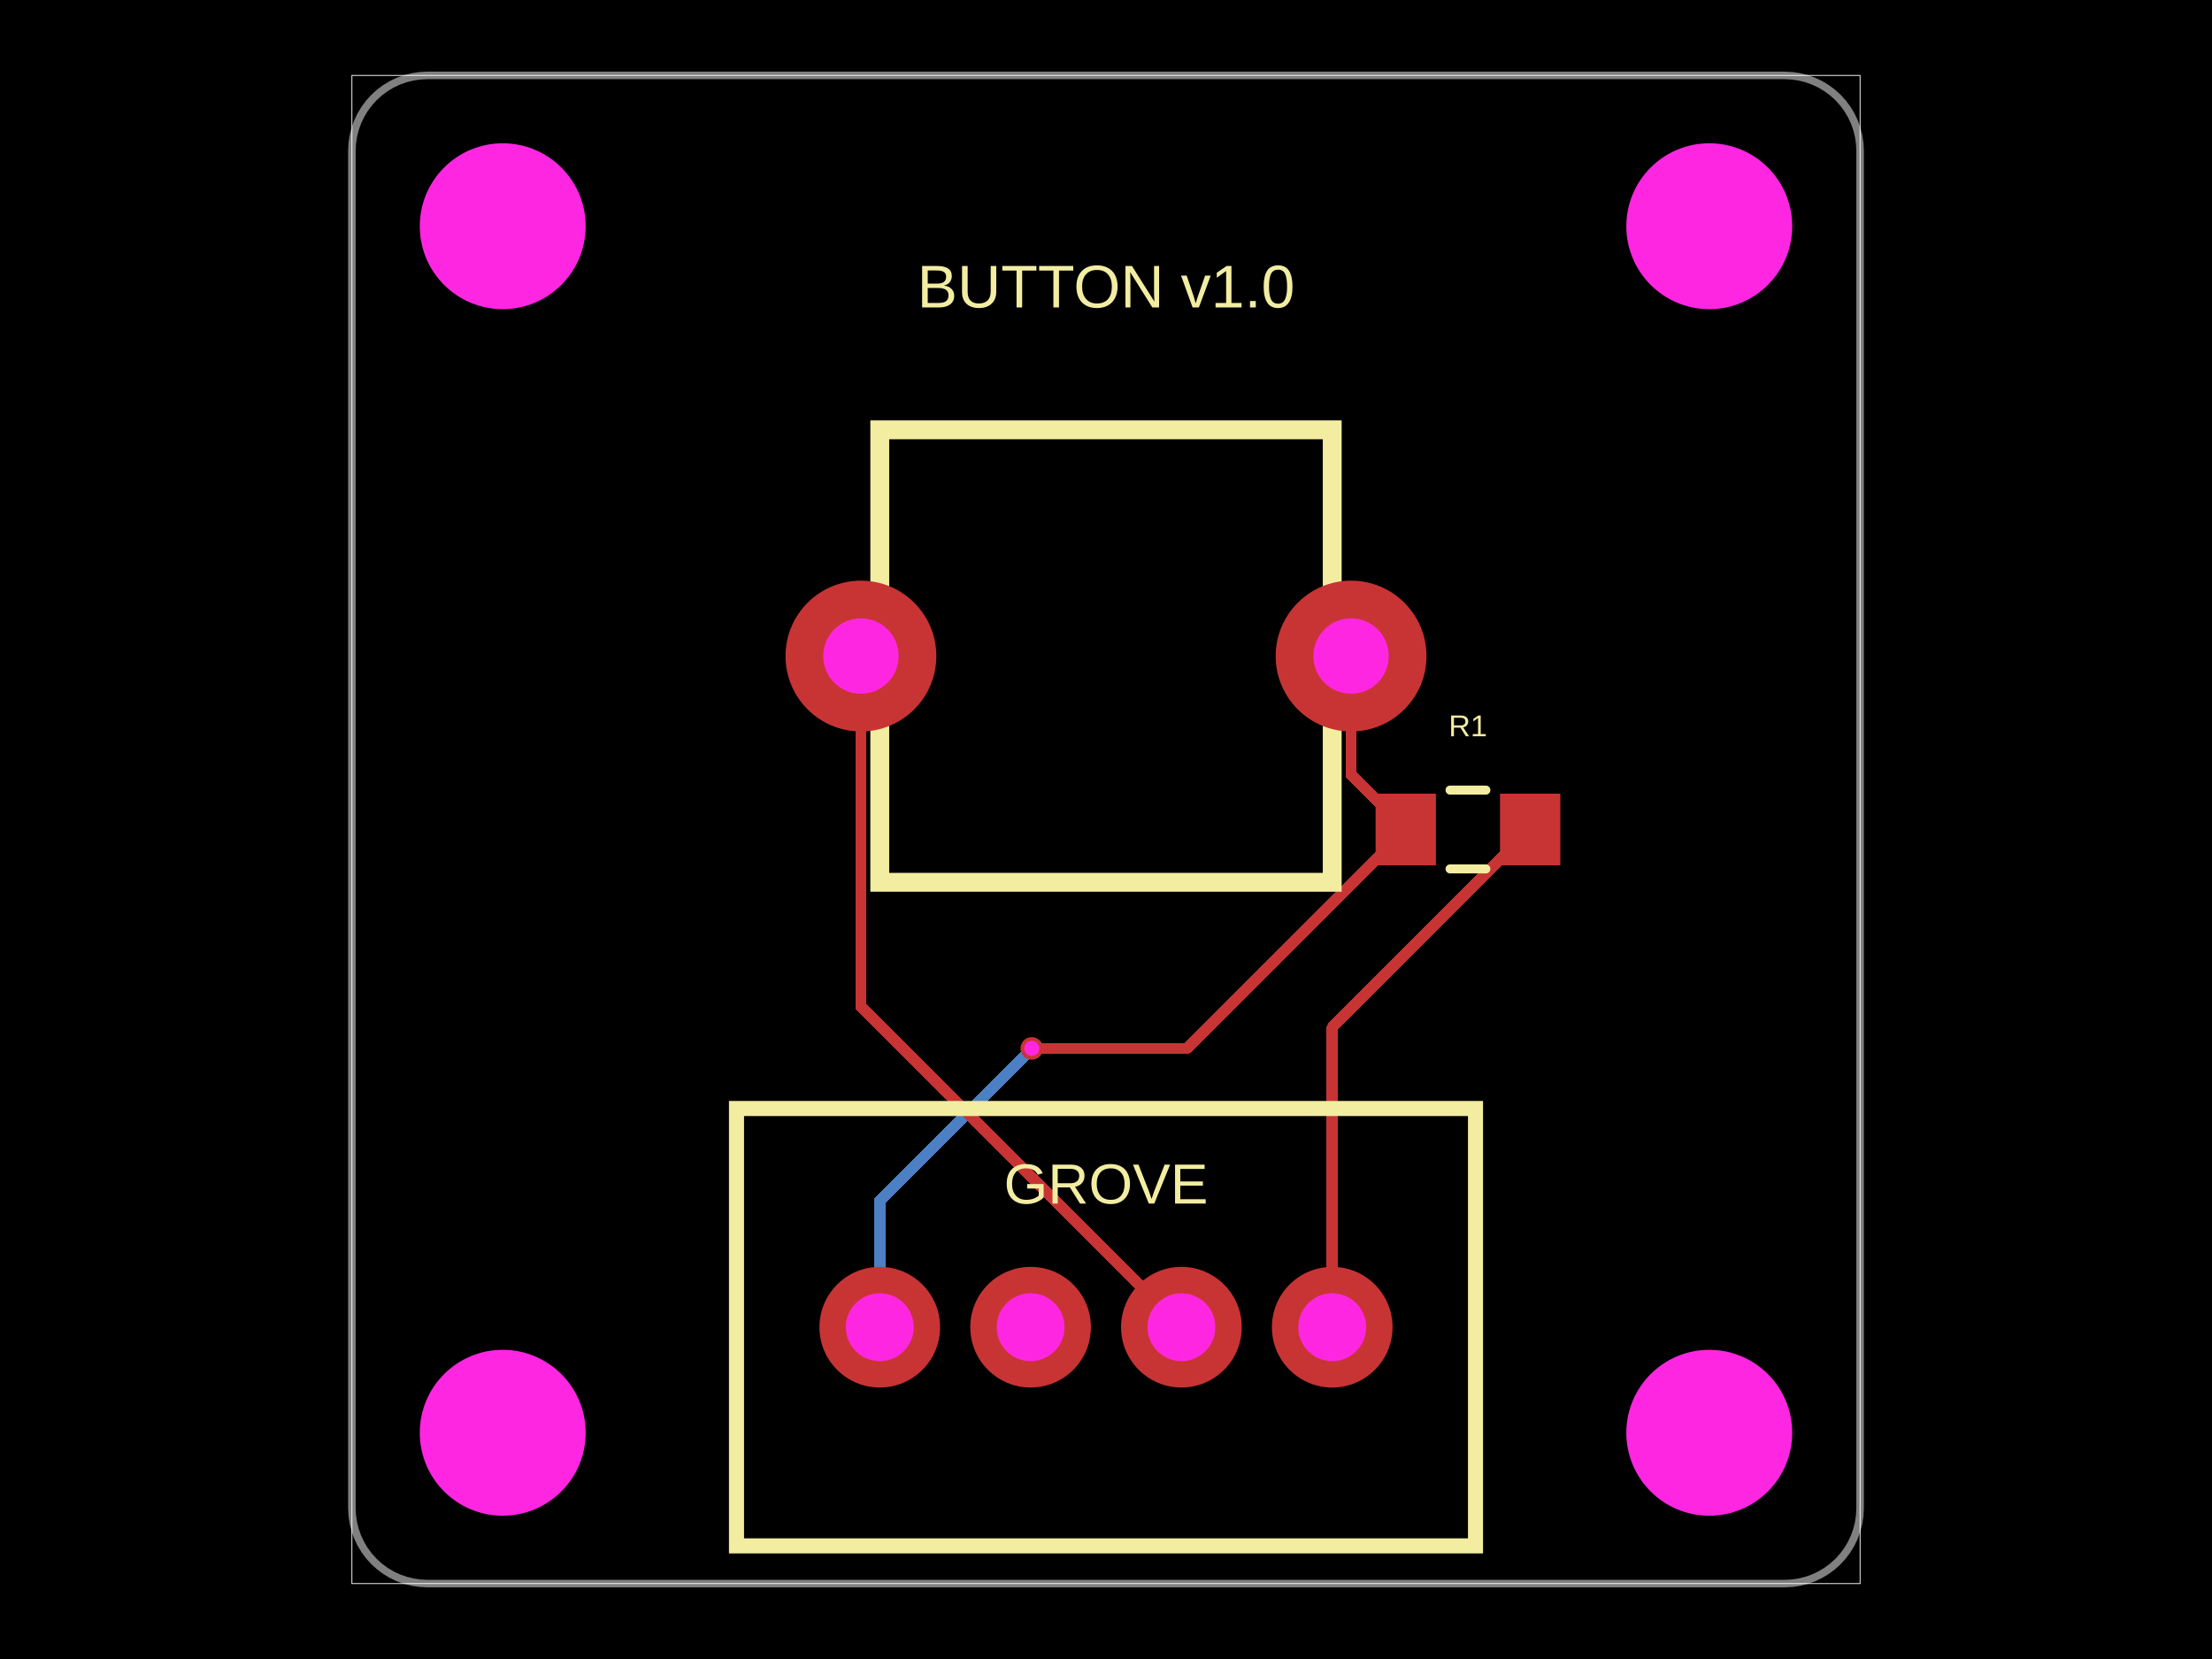
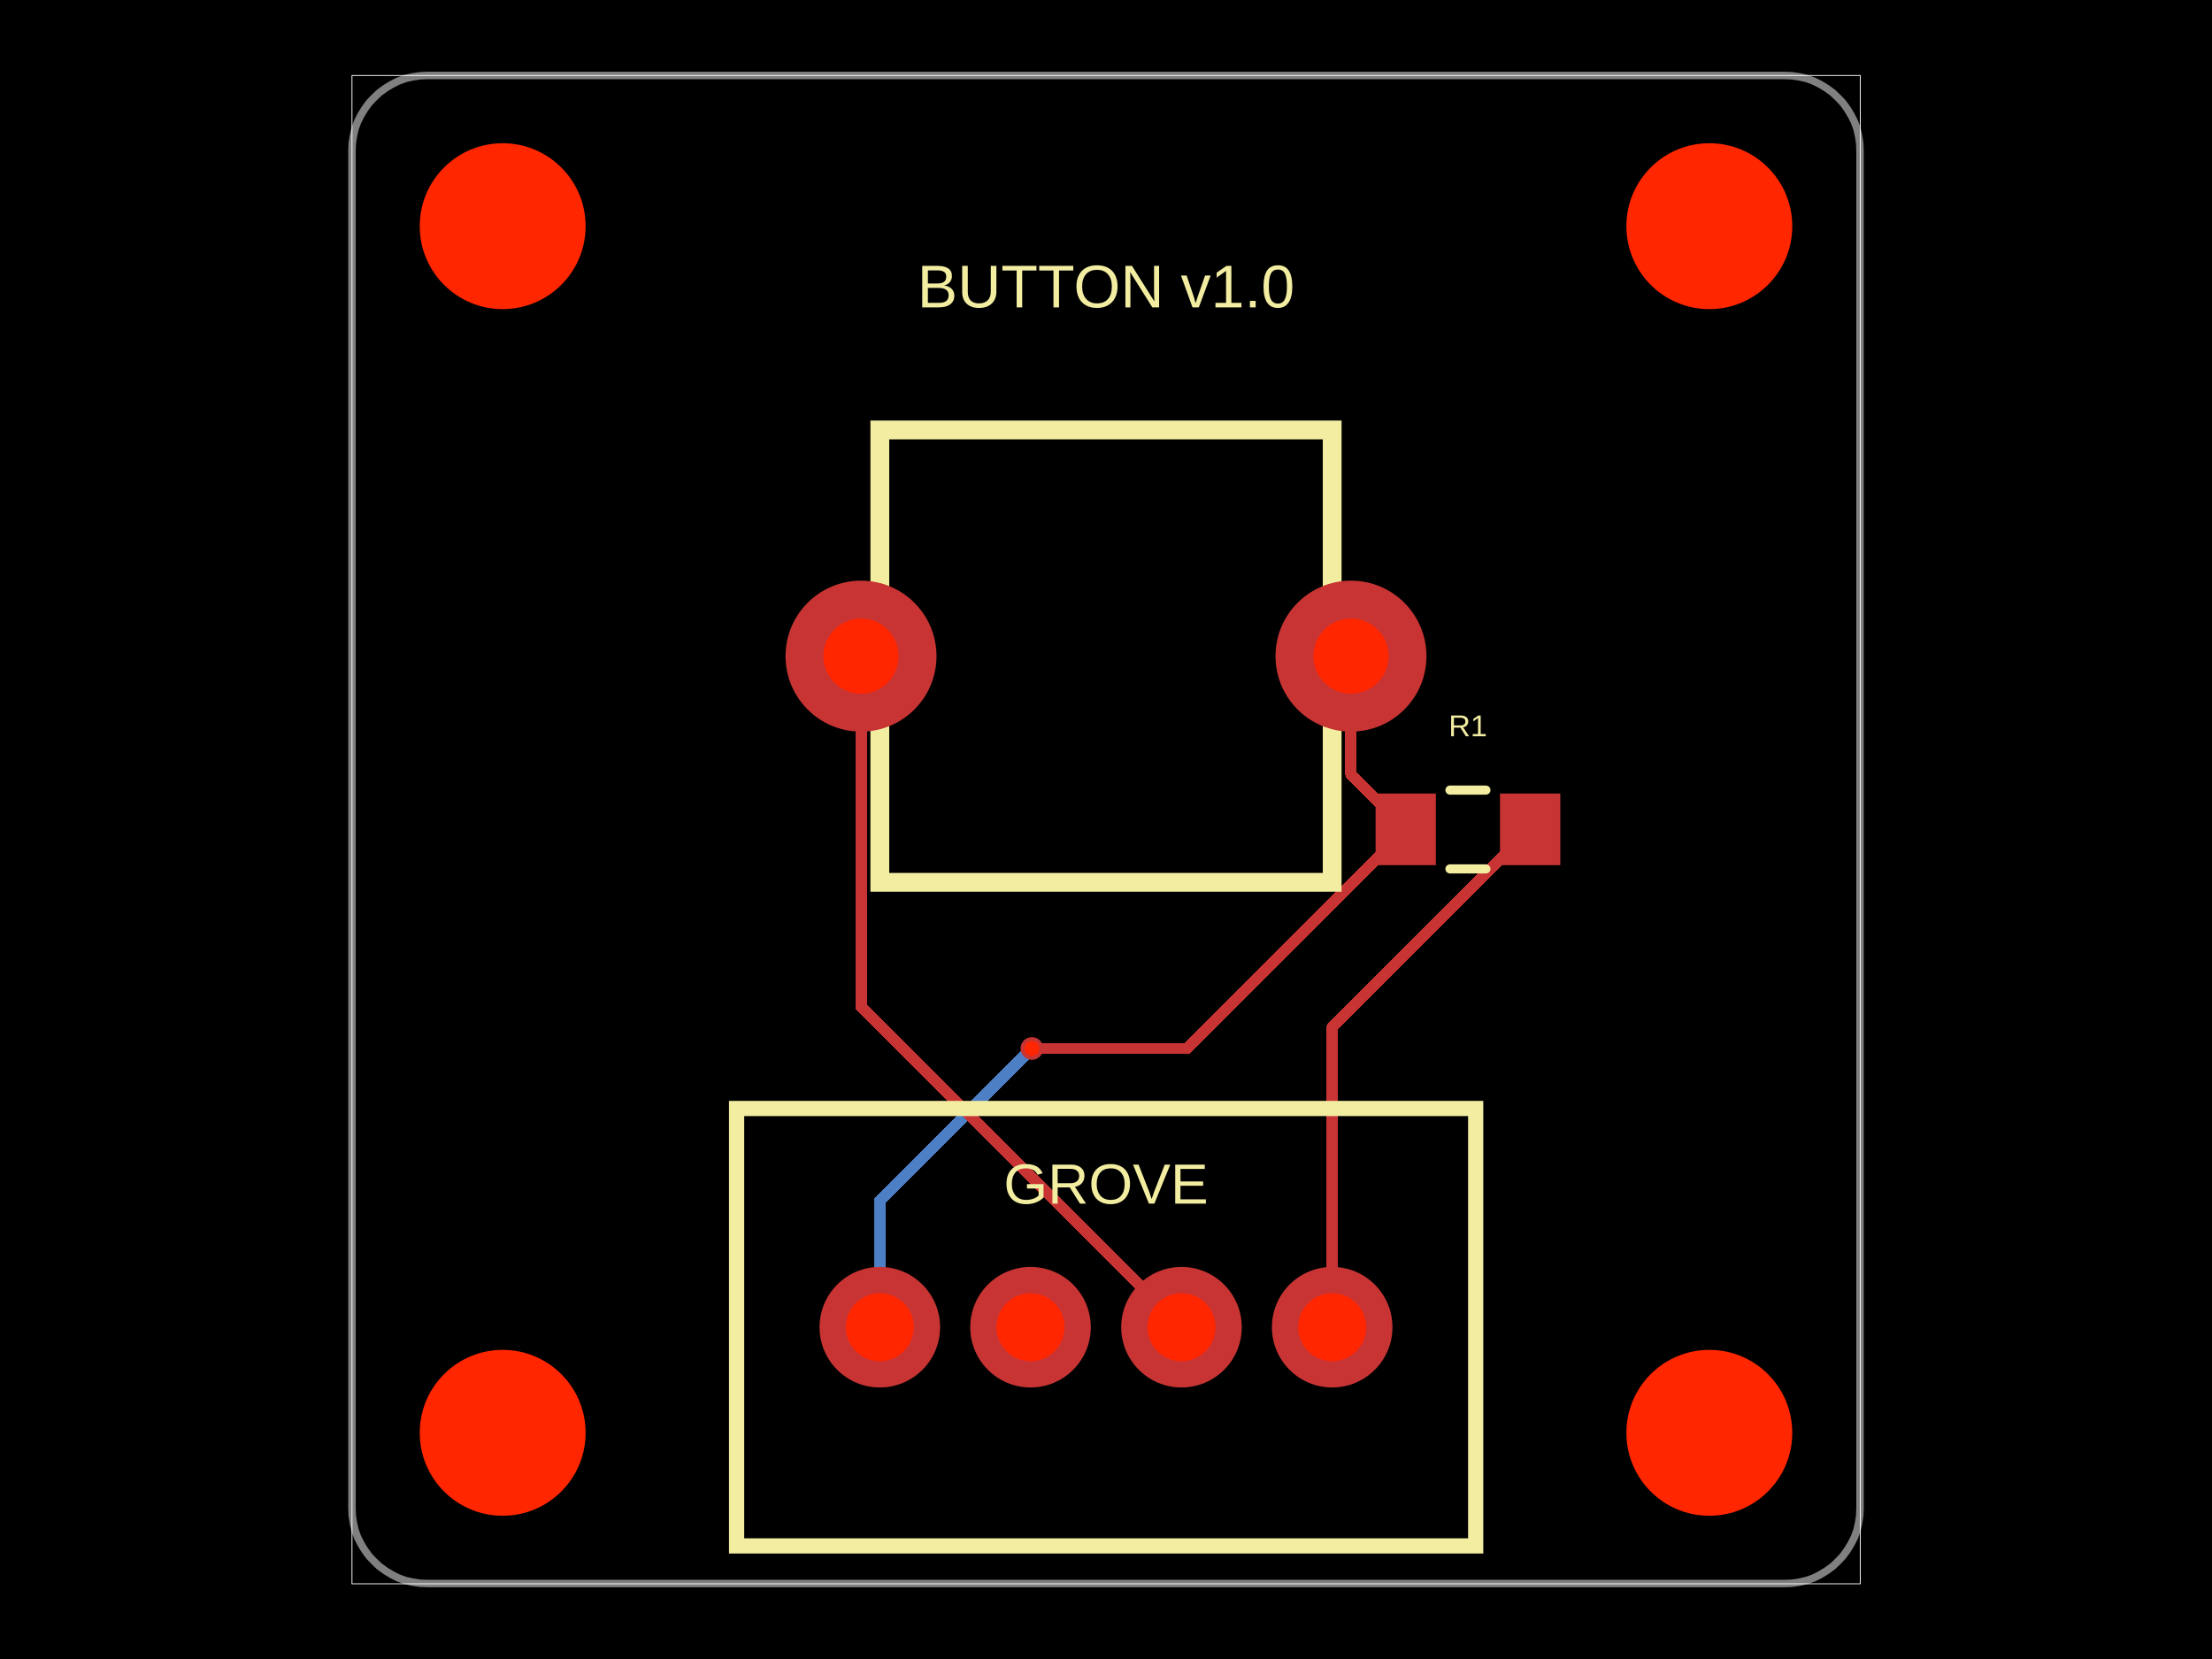
<svg xmlns="http://www.w3.org/2000/svg" width="800" height="600">
  <style />
  <rect class="boundary" x="0" y="0" fill="#000" width="800" height="600" data-type="pcb_background" data-pcb-layer="global" />
-   <rect class="pcb-boundary" fill="none" stroke="#fff" stroke-width="0.3" x="127.273" y="27.273" width="545.455" height="545.455" data-type="pcb_boundary" data-pcb-layer="global" />
-   <path class="pcb-board" d="M 154.545 572.727 L 645.455 572.727 L 648.128 572.596 L 650.775 572.203 L 653.371 571.553 L 655.891 570.651 L 658.311 569.507 L 660.606 568.131 L 662.756 566.537 L 664.739 564.739 L 666.537 562.756 L 668.131 560.606 L 669.507 558.311 L 670.651 555.891 L 671.553 553.371 L 672.203 550.775 L 672.596 548.128 L 672.727 545.455 L 672.727 54.545 L 672.596 51.872 L 672.203 49.225 L 671.553 46.629 L 670.651 44.109 L 669.507 41.689 L 668.131 39.394 L 666.537 37.244 L 664.739 35.261 L 662.756 33.463 L 660.606 31.869 L 658.311 30.493 L 655.891 29.349 L 653.371 28.447 L 650.775 27.797 L 648.128 27.404 L 645.455 27.273 L 154.545 27.273 L 151.872 27.404 L 149.225 27.797 L 146.629 28.447 L 144.109 29.349 L 141.689 30.493 L 139.394 31.869 L 137.244 33.463 L 135.261 35.261 L 133.463 37.244 L 131.869 39.394 L 130.493 41.689 L 129.349 44.109 L 128.447 46.629 L 127.797 49.225 L 127.404 51.872 L 127.273 54.545 L 127.273 545.455 L 127.404 548.128 L 127.797 550.775 L 128.447 553.371 L 129.349 555.891 L 130.493 558.311 L 131.869 560.606 L 133.463 562.756 L 135.261 564.739 L 137.244 566.537 L 139.394 568.131 L 141.689 569.507 L 144.109 570.651 L 146.629 571.553 L 149.225 572.203 L 151.872 572.596 L 154.545 572.727 Z" fill="none" stroke="rgba(255, 255, 255, 0.5)" stroke-width="2.727" data-type="pcb_board" data-pcb-layer="board" />
-   <path class="pcb-trace" stroke="rgb(77, 127, 196)" fill="none" d="M 318.182 480 L 318.182 434.155" stroke-width="4.091" stroke-linecap="round" stroke-linejoin="round" shape-rendering="crispEdges" data-type="pcb_trace" data-pcb-layer="bottom" />
-   <path class="pcb-trace" stroke="rgb(77, 127, 196)" fill="none" d="M 318.182 434.155 L 372.535 379.801" stroke-width="4.091" stroke-linecap="round" stroke-linejoin="round" shape-rendering="crispEdges" data-type="pcb_trace" data-pcb-layer="bottom" />
-   <path class="pcb-trace" stroke="rgb(77, 127, 196)" fill="none" d="M 372.535 379.801 L 373.164 379.173" stroke-width="4.091" stroke-linecap="round" stroke-linejoin="round" shape-rendering="crispEdges" data-type="pcb_trace" data-pcb-layer="bottom" />
-   <rect class="pcb-pad" fill="rgb(200, 52, 52)" x="497.5" y="287.045" width="21.818" height="25.909" data-type="pcb_smtpad" data-pcb-layer="top" data-pad-name="R1.pin1" />
-   <rect class="pcb-pad" fill="rgb(200, 52, 52)" x="542.5" y="287.045" width="21.818" height="25.909" data-type="pcb_smtpad" data-pcb-layer="top" data-pad-name="R1.pin2" />
-   <path class="pcb-trace" stroke="rgb(200, 52, 52)" fill="none" d="M 553.409 300 L 481.818 371.591" stroke-width="4.091" stroke-linecap="round" stroke-linejoin="round" shape-rendering="crispEdges" data-type="pcb_trace" data-pcb-layer="top" />
-   <path class="pcb-trace" stroke="rgb(200, 52, 52)" fill="none" d="M 481.818 371.591 L 481.818 480" stroke-width="4.091" stroke-linecap="round" stroke-linejoin="round" shape-rendering="crispEdges" data-type="pcb_trace" data-pcb-layer="top" />
-   <path class="pcb-trace" stroke="rgb(200, 52, 52)" fill="none" d="M 488.636 237.273 L 488.636 280.227" stroke-width="4.091" stroke-linecap="round" stroke-linejoin="round" shape-rendering="crispEdges" data-type="pcb_trace" data-pcb-layer="top" />
-   <path class="pcb-trace" stroke="rgb(200, 52, 52)" fill="none" d="M 488.636 280.227 L 508.409 300" stroke-width="4.091" stroke-linecap="round" stroke-linejoin="round" shape-rendering="crispEdges" data-type="pcb_trace" data-pcb-layer="top" />
-   <path class="pcb-trace" stroke="rgb(200, 52, 52)" fill="none" d="M 373.164 379.173 L 429.236 379.173" stroke-width="4.091" stroke-linecap="round" stroke-linejoin="round" shape-rendering="crispEdges" data-type="pcb_trace" data-pcb-layer="top" />
-   <path class="pcb-trace" stroke="rgb(200, 52, 52)" fill="none" d="M 429.236 379.173 L 508.409 300" stroke-width="4.091" stroke-linecap="round" stroke-linejoin="round" shape-rendering="crispEdges" data-type="pcb_trace" data-pcb-layer="top" />
-   <path class="pcb-trace" stroke="rgb(200, 52, 52)" fill="none" d="M 427.273 480 L 311.364 364.091" stroke-width="4.091" stroke-linecap="round" stroke-linejoin="round" shape-rendering="crispEdges" data-type="pcb_trace" data-pcb-layer="top" />
-   <path class="pcb-trace" stroke="rgb(200, 52, 52)" fill="none" d="M 311.364 364.091 L 311.364 237.273" stroke-width="4.091" stroke-linecap="round" stroke-linejoin="round" shape-rendering="crispEdges" data-type="pcb_trace" data-pcb-layer="top" />
-   <rect x="266.364" y="400.909" width="267.273" height="158.182" class="pcb-silkscreen-rect pcb-silkscreen-top" data-pcb-silkscreen-rect-id="pcb_silkscreen_rect_0" data-type="pcb_silkscreen_rect" data-pcb-layer="top" fill="none" stroke="#f2eda1" stroke-width="5.455" />
-   <text x="0" y="0" dx="0" dy="0" fill="#f2eda1" font-family="Arial, sans-serif" font-size="20.455" text-anchor="middle" dominant-baseline="central" transform="matrix(1,0,0,1,400,428.1818)" class="pcb-silkscreen-text pcb-silkscreen-top" data-pcb-silkscreen-text-id="pcb_silkscreen_text_0" stroke="none" data-type="pcb_silkscreen_text" data-pcb-layer="top">GROVE</text>
-   <rect x="318.182" y="155.455" width="163.636" height="163.636" class="pcb-silkscreen-rect pcb-silkscreen-top" data-pcb-silkscreen-rect-id="pcb_silkscreen_rect_1" data-type="pcb_silkscreen_rect" data-pcb-layer="top" fill="none" stroke="#f2eda1" stroke-width="6.818" />
-   <path class="pcb-silkscreen pcb-silkscreen-top" d="M 524.438 285.75 L 537.38 285.75" fill="none" stroke="#f2eda1" stroke-width="3.273" stroke-linecap="round" stroke-linejoin="round" data-pcb-component-id="pcb_component_2" data-pcb-silkscreen-path-id="pcb_silkscreen_path_0" data-type="pcb_silkscreen_path" data-pcb-layer="top" />
-   <path class="pcb-silkscreen pcb-silkscreen-top" d="M 524.438 314.25 L 537.38 314.25" fill="none" stroke="#f2eda1" stroke-width="3.273" stroke-linecap="round" stroke-linejoin="round" data-pcb-component-id="pcb_component_2" data-pcb-silkscreen-path-id="pcb_silkscreen_path_1" data-type="pcb_silkscreen_path" data-pcb-layer="top" />
-   <text x="0" y="0" dx="0" dy="0" fill="#f2eda1" font-family="Arial, sans-serif" font-size="10.909" text-anchor="middle" dominant-baseline="central" transform="matrix(1,0,0,1,530.9091,262.5)" class="pcb-silkscreen-text pcb-silkscreen-top" data-pcb-silkscreen-text-id="pcb_silkscreen_text_1" stroke="none" data-type="pcb_silkscreen_text" data-pcb-layer="top">R1</text>
-   <text x="0" y="0" dx="0" dy="0" fill="#f2eda1" font-family="Arial, sans-serif" font-size="21.818" text-anchor="middle" dominant-baseline="central" transform="matrix(1,0,0,1,400,103.6364)" class="pcb-silkscreen-text pcb-silkscreen-top" data-pcb-silkscreen-text-id="pcb_silkscreen_text_2" stroke="none" data-type="pcb_silkscreen_text" data-pcb-layer="top">BUTTON v1.0</text>
+   <rect class="pcb-boundary" fill="none" stroke="#fff" stroke-width="0.3" x="127.3" y="27.3" width="545.5" height="545.5" data-type="pcb_boundary" data-pcb-layer="global" />
+   <path class="pcb-board" d="M 154.5 572.7 L 645.5 572.7 L 648.1 572.6 L 650.8 572.2 L 653.4 571.6 L 655.9 570.7 L 658.3 569.5 L 660.6 568.1 L 662.8 566.5 L 664.7 564.7 L 666.5 562.8 L 668.1 560.6 L 669.5 558.3 L 670.7 555.9 L 671.6 553.4 L 672.2 550.8 L 672.6 548.1 L 672.7 545.5 L 672.7 54.5 L 672.6 51.9 L 672.2 49.2 L 671.6 46.6 L 670.7 44.1 L 669.5 41.7 L 668.1 39.4 L 666.5 37.2 L 664.7 35.3 L 662.8 33.5 L 660.6 31.9 L 658.3 30.5 L 655.9 29.3 L 653.4 28.4 L 650.8 27.8 L 648.1 27.4 L 645.5 27.3 L 154.5 27.3 L 151.9 27.4 L 149.2 27.8 L 146.6 28.4 L 144.1 29.3 L 141.7 30.5 L 139.4 31.9 L 137.2 33.5 L 135.3 35.3 L 133.5 37.2 L 131.9 39.4 L 130.5 41.7 L 129.3 44.1 L 128.4 46.6 L 127.8 49.2 L 127.4 51.9 L 127.3 54.5 L 127.3 545.5 L 127.4 548.1 L 127.8 550.8 L 128.4 553.4 L 129.3 555.9 L 130.5 558.3 L 131.9 560.6 L 133.5 562.8 L 135.3 564.7 L 137.2 566.5 L 139.4 568.1 L 141.7 569.5 L 144.1 570.7 L 146.6 571.6 L 149.2 572.2 L 151.9 572.6 L 154.5 572.7 Z" fill="none" stroke="rgba(255, 255, 255, 0.5)" stroke-width="2.7" data-type="pcb_board" data-pcb-layer="board" />
+   <path class="pcb-trace" stroke="rgb(77, 127, 196)" fill="none" d="M 318.2 480 L 318.2 434.2" stroke-width="4.1" stroke-linecap="round" stroke-linejoin="round" shape-rendering="crispEdges" data-type="pcb_trace" data-pcb-layer="bottom" />
+   <path class="pcb-trace" stroke="rgb(77, 127, 196)" fill="none" d="M 318.2 434.2 L 372.5 379.8" stroke-width="4.1" stroke-linecap="round" stroke-linejoin="round" shape-rendering="crispEdges" data-type="pcb_trace" data-pcb-layer="bottom" />
+   <path class="pcb-trace" stroke="rgb(77, 127, 196)" fill="none" d="M 372.5 379.8 L 373.2 379.2" stroke-width="4.1" stroke-linecap="round" stroke-linejoin="round" shape-rendering="crispEdges" data-type="pcb_trace" data-pcb-layer="bottom" />
+   <rect class="pcb-pad" fill="rgb(200, 52, 52)" x="497.5" y="287" width="21.8" height="25.9" data-type="pcb_smtpad" data-pcb-layer="top" data-pad-name="R1.pin1" />
+   <rect class="pcb-pad" fill="rgb(200, 52, 52)" x="542.5" y="287" width="21.8" height="25.9" data-type="pcb_smtpad" data-pcb-layer="top" data-pad-name="R1.pin2" />
+   <path class="pcb-trace" stroke="rgb(200, 52, 52)" fill="none" d="M 553.4 300 L 481.8 371.6" stroke-width="4.1" stroke-linecap="round" stroke-linejoin="round" shape-rendering="crispEdges" data-type="pcb_trace" data-pcb-layer="top" />
+   <path class="pcb-trace" stroke="rgb(200, 52, 52)" fill="none" d="M 481.8 371.6 L 481.8 480" stroke-width="4.1" stroke-linecap="round" stroke-linejoin="round" shape-rendering="crispEdges" data-type="pcb_trace" data-pcb-layer="top" />
+   <path class="pcb-trace" stroke="rgb(200, 52, 52)" fill="none" d="M 488.6 237.3 L 488.6 280.2" stroke-width="4.1" stroke-linecap="round" stroke-linejoin="round" shape-rendering="crispEdges" data-type="pcb_trace" data-pcb-layer="top" />
+   <path class="pcb-trace" stroke="rgb(200, 52, 52)" fill="none" d="M 488.6 280.2 L 508.4 300" stroke-width="4.1" stroke-linecap="round" stroke-linejoin="round" shape-rendering="crispEdges" data-type="pcb_trace" data-pcb-layer="top" />
+   <path class="pcb-trace" stroke="rgb(200, 52, 52)" fill="none" d="M 373.2 379.2 L 429.2 379.2" stroke-width="4.1" stroke-linecap="round" stroke-linejoin="round" shape-rendering="crispEdges" data-type="pcb_trace" data-pcb-layer="top" />
+   <path class="pcb-trace" stroke="rgb(200, 52, 52)" fill="none" d="M 429.2 379.2 L 508.4 300" stroke-width="4.1" stroke-linecap="round" stroke-linejoin="round" shape-rendering="crispEdges" data-type="pcb_trace" data-pcb-layer="top" />
+   <path class="pcb-trace" stroke="rgb(200, 52, 52)" fill="none" d="M 427.3 480 L 311.4 364.1" stroke-width="4.1" stroke-linecap="round" stroke-linejoin="round" shape-rendering="crispEdges" data-type="pcb_trace" data-pcb-layer="top" />
+   <path class="pcb-trace" stroke="rgb(200, 52, 52)" fill="none" d="M 311.4 364.1 L 311.4 237.3" stroke-width="4.1" stroke-linecap="round" stroke-linejoin="round" shape-rendering="crispEdges" data-type="pcb_trace" data-pcb-layer="top" />
+   <rect x="266.4" y="400.9" width="267.3" height="158.2" class="pcb-silkscreen-rect pcb-silkscreen-top" data-pcb-silkscreen-rect-id="pcb_silkscreen_rect_0" data-type="pcb_silkscreen_rect" data-pcb-layer="top" fill="none" stroke="#f2eda1" stroke-width="5.5" />
+   <text x="0" y="0" dx="0" dy="0" fill="#f2eda1" font-family="Arial, sans-serif" font-size="20.5" text-anchor="middle" dominant-baseline="central" transform="matrix(1,0,0,1,400,428.2)" class="pcb-silkscreen-text pcb-silkscreen-top" data-pcb-silkscreen-text-id="pcb_silkscreen_text_0" stroke="none" data-type="pcb_silkscreen_text" data-pcb-layer="top">GROVE</text>
+   <rect x="318.2" y="155.5" width="163.6" height="163.6" class="pcb-silkscreen-rect pcb-silkscreen-top" data-pcb-silkscreen-rect-id="pcb_silkscreen_rect_1" data-type="pcb_silkscreen_rect" data-pcb-layer="top" fill="none" stroke="#f2eda1" stroke-width="6.8" />
+   <path class="pcb-silkscreen pcb-silkscreen-top" d="M 524.4 285.75 L 537.4 285.75" fill="none" stroke="#f2eda1" stroke-width="3.3" stroke-linecap="round" stroke-linejoin="round" data-pcb-component-id="pcb_component_2" data-pcb-silkscreen-path-id="pcb_silkscreen_path_0" data-type="pcb_silkscreen_path" data-pcb-layer="top" />
+   <path class="pcb-silkscreen pcb-silkscreen-top" d="M 524.4 314.25 L 537.4 314.25" fill="none" stroke="#f2eda1" stroke-width="3.3" stroke-linecap="round" stroke-linejoin="round" data-pcb-component-id="pcb_component_2" data-pcb-silkscreen-path-id="pcb_silkscreen_path_1" data-type="pcb_silkscreen_path" data-pcb-layer="top" />
+   <text x="0" y="0" dx="0" dy="0" fill="#f2eda1" font-family="Arial, sans-serif" font-size="10.9" text-anchor="middle" dominant-baseline="central" transform="matrix(1,0,0,1,530.9,262.5)" class="pcb-silkscreen-text pcb-silkscreen-top" data-pcb-silkscreen-text-id="pcb_silkscreen_text_1" stroke="none" data-type="pcb_silkscreen_text" data-pcb-layer="top">R1</text>
+   <text x="0" y="0" dx="0" dy="0" fill="#f2eda1" font-family="Arial, sans-serif" font-size="21.8" text-anchor="middle" dominant-baseline="central" transform="matrix(1,0,0,1,400,103.6)" class="pcb-silkscreen-text pcb-silkscreen-top" data-pcb-silkscreen-text-id="pcb_silkscreen_text_2" stroke="none" data-type="pcb_silkscreen_text" data-pcb-layer="top">BUTTON v1.0</text>
  <g data-type="pcb_plated_hole" data-pcb-layer="through" data-pad-name="J1.SIG">
-     <circle class="pcb-hole-outer" fill="rgb(200, 52, 52)" cx="318.182" cy="480" r="21.818" data-type="pcb_plated_hole" data-pcb-layer="top" />
-     <circle class="pcb-hole-inner" fill="#FF26E2" cx="318.182" cy="480" r="12.273" data-type="pcb_plated_hole_drill" data-pcb-layer="drill" />
+     <circle class="pcb-hole-outer" fill="rgb(200, 52, 52)" cx="318.2" cy="480" r="21.8" data-type="pcb_plated_hole" data-pcb-layer="top" />
+     <circle class="pcb-hole-inner" fill="#FF2600" cx="318.2" cy="480" r="12.3" data-type="pcb_plated_hole_drill" data-pcb-layer="drill" />
  </g>
  <g data-type="pcb_plated_hole" data-pcb-layer="through" data-pad-name="J1.NC">
-     <circle class="pcb-hole-outer" fill="rgb(200, 52, 52)" cx="372.727" cy="480" r="21.818" data-type="pcb_plated_hole" data-pcb-layer="top" />
-     <circle class="pcb-hole-inner" fill="#FF26E2" cx="372.727" cy="480" r="12.273" data-type="pcb_plated_hole_drill" data-pcb-layer="drill" />
+     <circle class="pcb-hole-outer" fill="rgb(200, 52, 52)" cx="372.7" cy="480" r="21.8" data-type="pcb_plated_hole" data-pcb-layer="top" />
+     <circle class="pcb-hole-inner" fill="#FF2600" cx="372.7" cy="480" r="12.3" data-type="pcb_plated_hole_drill" data-pcb-layer="drill" />
  </g>
  <g data-type="pcb_plated_hole" data-pcb-layer="through" data-pad-name="J1.VCC">
-     <circle class="pcb-hole-outer" fill="rgb(200, 52, 52)" cx="427.273" cy="480" r="21.818" data-type="pcb_plated_hole" data-pcb-layer="top" />
-     <circle class="pcb-hole-inner" fill="#FF26E2" cx="427.273" cy="480" r="12.273" data-type="pcb_plated_hole_drill" data-pcb-layer="drill" />
+     <circle class="pcb-hole-outer" fill="rgb(200, 52, 52)" cx="427.3" cy="480" r="21.8" data-type="pcb_plated_hole" data-pcb-layer="top" />
+     <circle class="pcb-hole-inner" fill="#FF2600" cx="427.3" cy="480" r="12.3" data-type="pcb_plated_hole_drill" data-pcb-layer="drill" />
  </g>
  <g data-type="pcb_plated_hole" data-pcb-layer="through" data-pad-name="J1.GND">
-     <circle class="pcb-hole-outer" fill="rgb(200, 52, 52)" cx="481.818" cy="480" r="21.818" data-type="pcb_plated_hole" data-pcb-layer="top" />
-     <circle class="pcb-hole-inner" fill="#FF26E2" cx="481.818" cy="480" r="12.273" data-type="pcb_plated_hole_drill" data-pcb-layer="drill" />
+     <circle class="pcb-hole-outer" fill="rgb(200, 52, 52)" cx="481.8" cy="480" r="21.8" data-type="pcb_plated_hole" data-pcb-layer="top" />
+     <circle class="pcb-hole-inner" fill="#FF2600" cx="481.8" cy="480" r="12.3" data-type="pcb_plated_hole_drill" data-pcb-layer="drill" />
  </g>
  <g data-type="pcb_plated_hole" data-pcb-layer="through" data-pad-name="S1.A">
-     <circle class="pcb-hole-outer" fill="rgb(200, 52, 52)" cx="311.364" cy="237.273" r="27.273" data-type="pcb_plated_hole" data-pcb-layer="top" />
-     <circle class="pcb-hole-inner" fill="#FF26E2" cx="311.364" cy="237.273" r="13.636" data-type="pcb_plated_hole_drill" data-pcb-layer="drill" />
+     <circle class="pcb-hole-outer" fill="rgb(200, 52, 52)" cx="311.4" cy="237.3" r="27.3" data-type="pcb_plated_hole" data-pcb-layer="top" />
+     <circle class="pcb-hole-inner" fill="#FF2600" cx="311.4" cy="237.3" r="13.6" data-type="pcb_plated_hole_drill" data-pcb-layer="drill" />
  </g>
  <g data-type="pcb_plated_hole" data-pcb-layer="through" data-pad-name="S1.B">
-     <circle class="pcb-hole-outer" fill="rgb(200, 52, 52)" cx="488.636" cy="237.273" r="27.273" data-type="pcb_plated_hole" data-pcb-layer="top" />
-     <circle class="pcb-hole-inner" fill="#FF26E2" cx="488.636" cy="237.273" r="13.636" data-type="pcb_plated_hole_drill" data-pcb-layer="drill" />
+     <circle class="pcb-hole-outer" fill="rgb(200, 52, 52)" cx="488.6" cy="237.3" r="27.3" data-type="pcb_plated_hole" data-pcb-layer="top" />
+     <circle class="pcb-hole-inner" fill="#FF2600" cx="488.6" cy="237.3" r="13.6" data-type="pcb_plated_hole_drill" data-pcb-layer="drill" />
  </g>
  <g data-type="pcb_via" data-pcb-layer="through">
-     <circle class="pcb-hole-outer" fill="rgb(200, 52, 52)" cx="373.164" cy="379.173" r="4.091" data-type="pcb_via" data-pcb-layer="top" />
-     <circle class="pcb-hole-inner" fill="#FF26E2" cx="373.164" cy="379.173" r="2.727" data-type="pcb_via" data-pcb-layer="drill" />
+     <circle class="pcb-hole-outer" fill="rgb(200, 52, 52)" cx="373.2" cy="379.2" r="4.1" data-type="pcb_via" data-pcb-layer="top" />
+     <circle class="pcb-hole-inner" fill="#FF2600" cx="373.2" cy="379.2" r="2.7" data-type="pcb_via" data-pcb-layer="drill" />
  </g>
-   <circle class="pcb-hole" cx="181.818" cy="518.182" r="30" fill="#FF26E2" data-type="pcb_hole" data-pcb-layer="drill" />
-   <circle class="pcb-hole" cx="618.182" cy="518.182" r="30" fill="#FF26E2" data-type="pcb_hole" data-pcb-layer="drill" />
-   <circle class="pcb-hole" cx="618.182" cy="81.818" r="30" fill="#FF26E2" data-type="pcb_hole" data-pcb-layer="drill" />
-   <circle class="pcb-hole" cx="181.818" cy="81.818" r="30" fill="#FF26E2" data-type="pcb_hole" data-pcb-layer="drill" />
+   <circle class="pcb-hole" cx="181.8" cy="518.2" r="30" fill="#FF2600" data-type="pcb_hole" data-pcb-layer="drill" />
+   <circle class="pcb-hole" cx="618.2" cy="518.2" r="30" fill="#FF2600" data-type="pcb_hole" data-pcb-layer="drill" />
+   <circle class="pcb-hole" cx="618.2" cy="81.8" r="30" fill="#FF2600" data-type="pcb_hole" data-pcb-layer="drill" />
+   <circle class="pcb-hole" cx="181.8" cy="81.8" r="30" fill="#FF2600" data-type="pcb_hole" data-pcb-layer="drill" />
</svg>
